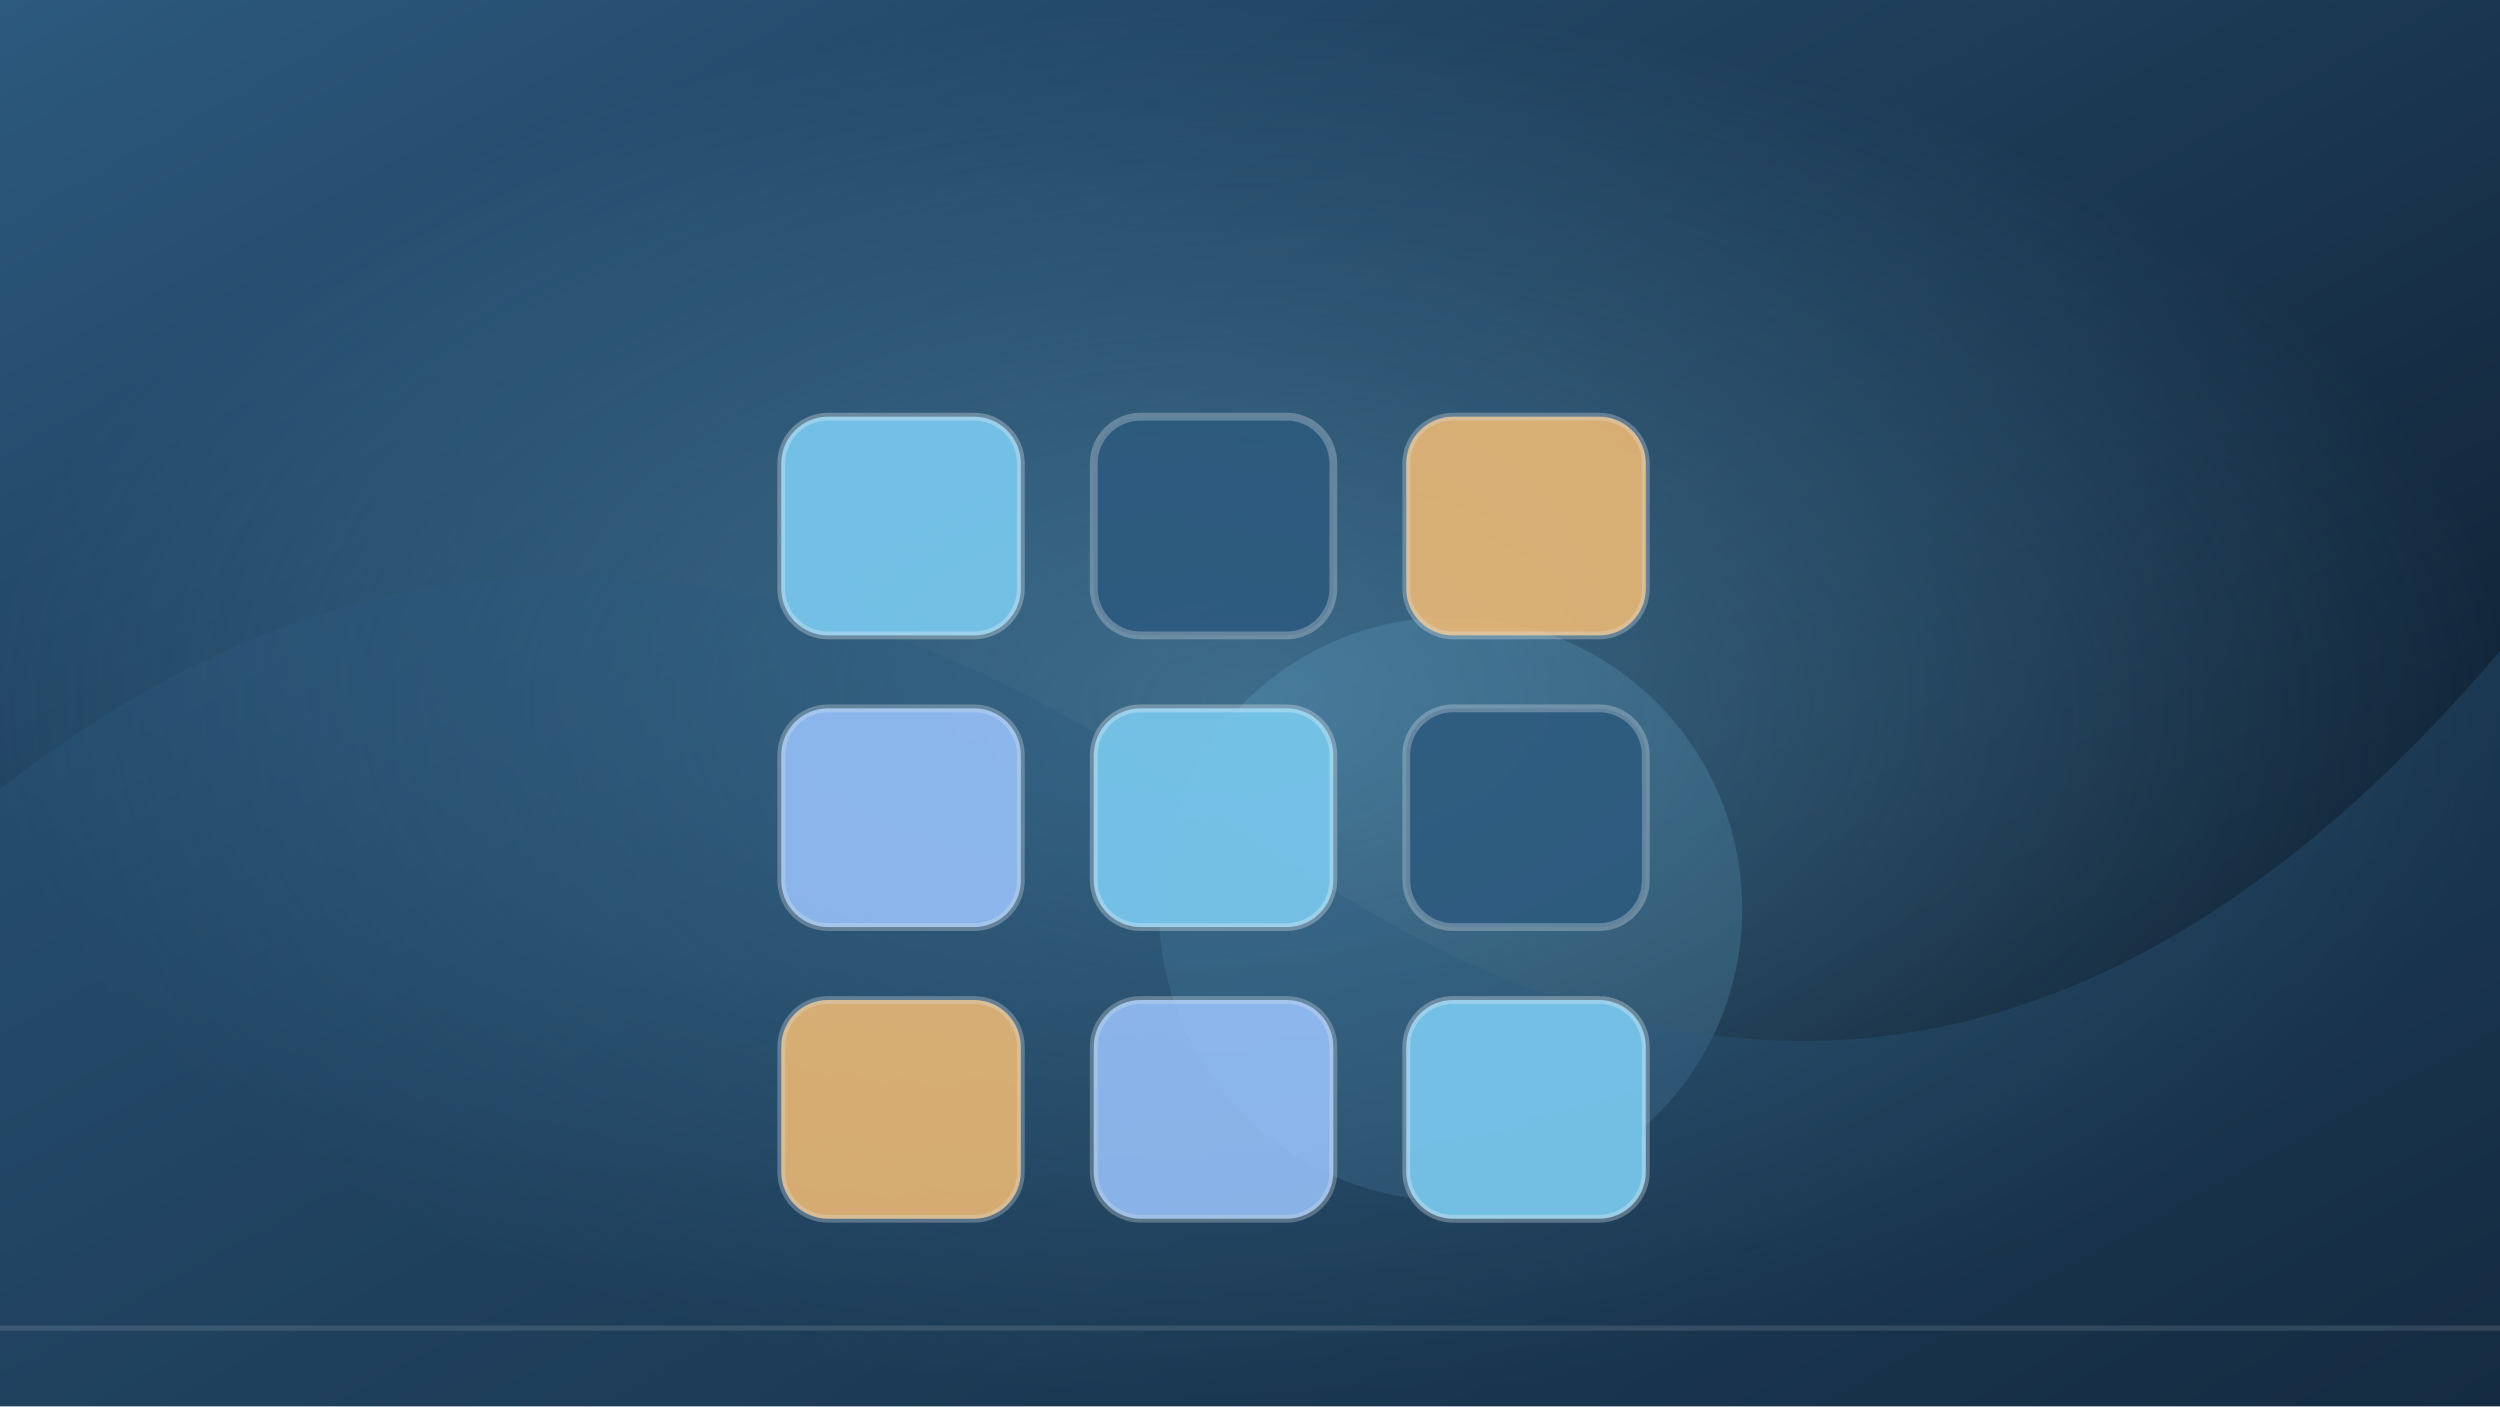
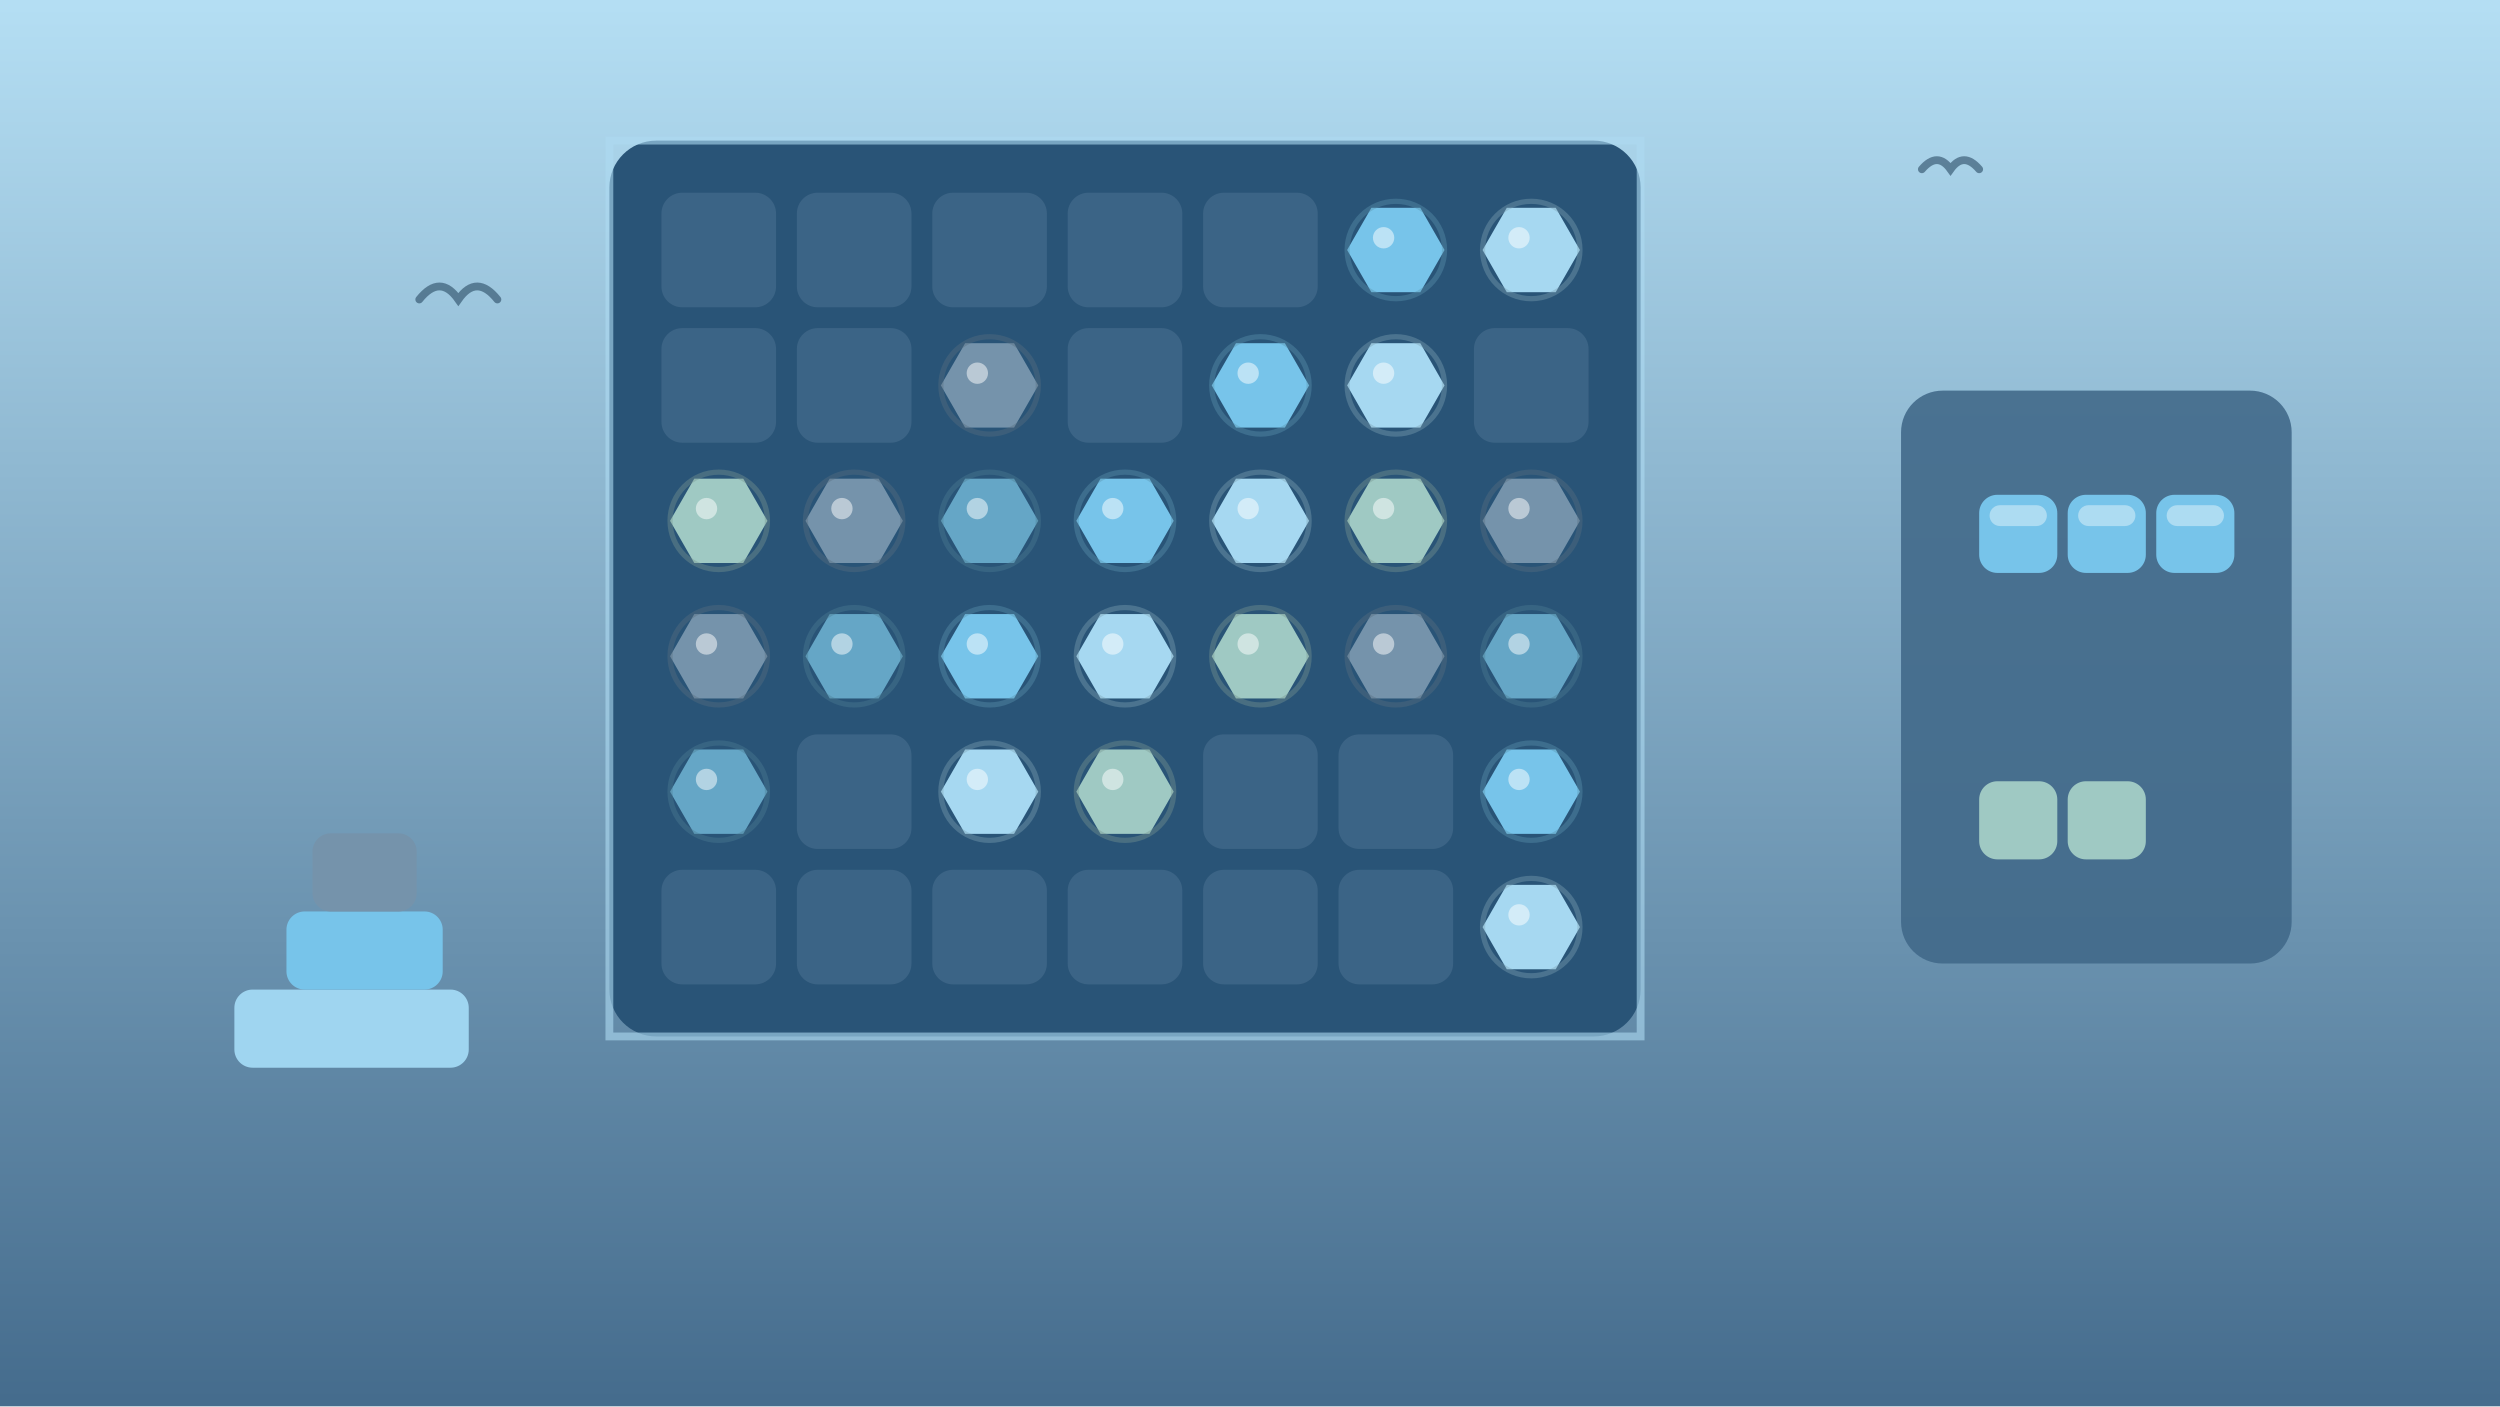
<svg xmlns="http://www.w3.org/2000/svg" width="960" height="540" viewBox="0 0 960 540">
  <defs>
-     <linearGradient id="bg" x1="0" y1="0" x2="1" y2="1">
-       <stop stop-color="#2c597e" />
-       <stop offset="1" stop-color="#081321" />
+     <linearGradient id="bg" x1="0" y1="0" x2="0" y2="1">
+       <stop offset="0" stop-color="#b4def3" />
+       <stop offset="1" stop-color="#456c8d" />
    </linearGradient>
-     <radialGradient id="glow">
-       <stop stop-color="#77c4ea" stop-opacity=".38" />
-       <stop offset="1" stop-color="#77c4ea" stop-opacity="0" />
-     </radialGradient>
  </defs>
-   <rect width="960" height="540" fill="url(#bg)" />
-   <rect width="960" height="540" fill="url(#glow)" />
-   <circle cx="557" cy="349" r="112" fill="#77c4ea" opacity=".18" />
-   <path d="M0 303 Q220 131 480 320 T960 250 V540 H0Z" fill="#2c597e" opacity=".35" />
-   <rect x="300" y="160" width="92" height="84" rx="18" fill="#77c4ea" opacity="0.95" stroke="#ffffff" stroke-opacity=".3" stroke-width="3" />
-   <rect x="420" y="160" width="92" height="84" rx="18" fill="#2c597e" opacity="0.85" stroke="#ffffff" stroke-opacity=".3" stroke-width="3" />
-   <rect x="540" y="160" width="92" height="84" rx="18" fill="#f4bd74" opacity="0.85" stroke="#ffffff" stroke-opacity=".3" stroke-width="3" />
-   <rect x="300" y="272" width="92" height="84" rx="18" fill="#9bc6ff" opacity="0.85" stroke="#ffffff" stroke-opacity=".3" stroke-width="3" />
-   <rect x="420" y="272" width="92" height="84" rx="18" fill="#77c4ea" opacity="0.95" stroke="#ffffff" stroke-opacity=".3" stroke-width="3" />
-   <rect x="540" y="272" width="92" height="84" rx="18" fill="#2c597e" opacity="0.85" stroke="#ffffff" stroke-opacity=".3" stroke-width="3" />
-   <rect x="300" y="384" width="92" height="84" rx="18" fill="#f4bd74" opacity="0.85" stroke="#ffffff" stroke-opacity=".3" stroke-width="3" />
-   <rect x="420" y="384" width="92" height="84" rx="18" fill="#9bc6ff" opacity="0.85" stroke="#ffffff" stroke-opacity=".3" stroke-width="3" />
-   <rect x="540" y="384" width="92" height="84" rx="18" fill="#77c4ea" opacity="0.95" stroke="#ffffff" stroke-opacity=".3" stroke-width="3" />
-   <path d="M0 510 H960" stroke="#fff" stroke-opacity=".12" stroke-width="2" />
+   <rect x="0" y="0" width="960" height="540" fill="url(#bg)" />
+   <path d="M738 65 Q744 58 749 65 Q754 58 760 65" fill="none" stroke="#1e3e58" stroke-width="3" stroke-linecap="round" opacity=".55" />
+   <path d="M315 94 Q321 87 326 94 Q331 87 337 94" fill="none" stroke="#1e3e58" stroke-width="3" stroke-linecap="round" opacity=".55" />
+   <path d="M161 115 Q169 105 176 115 Q183 105 191 115" fill="none" stroke="#1e3e58" stroke-width="3" stroke-linecap="round" opacity=".55" />
+   <rect x="234" y="54" width="396" height="344" fill="#295477" rx="18" />
+   <rect x="234" y="54" width="396" height="344" fill="none" stroke="#addbf2" stroke-width="3" opacity=".6" />
+   <rect x="254" y="74" width="44" height="44" fill="#4b7191" rx="8" opacity=".55" />
+   <rect x="306" y="74" width="44" height="44" fill="#4b7191" rx="8" opacity=".55" />
+   <rect x="358" y="74" width="44" height="44" fill="#4b7191" rx="8" opacity=".55" />
+   <rect x="410" y="74" width="44" height="44" fill="#4b7191" rx="8" opacity=".55" />
+   <rect x="462" y="74" width="44" height="44" fill="#4b7191" rx="8" opacity=".55" />
+   <polygon points="554.7,96.0 545.4,112.2 526.6,112.2 517.3,96.0 526.6,79.8 545.4,79.8" fill="#77c4ea" />
+   <circle cx="531.3" cy="91.3" r="4.1" fill="#ffffff" opacity=".5" />
+   <circle cx="536.0" cy="96.0" r="18.7" fill="none" stroke="#5993af" stroke-width="2" opacity=".4" />
+   <polygon points="606.7,96.0 597.4,112.2 578.6,112.2 569.3,96.0 578.6,79.8 597.4,79.8" fill="#a6d8f1" />
+   <circle cx="583.3" cy="91.3" r="4.1" fill="#ffffff" opacity=".5" />
+   <circle cx="588.0" cy="96.0" r="18.7" fill="none" stroke="#7ca2b4" stroke-width="2" opacity=".4" />
+   <rect x="254" y="126" width="44" height="44" fill="#4b7191" rx="8" opacity=".55" />
+   <rect x="306" y="126" width="44" height="44" fill="#4b7191" rx="8" opacity=".55" />
+   <polygon points="398.7,148.0 389.4,164.2 370.6,164.2 361.3,148.0 370.6,131.8 389.4,131.8" fill="#7593ab" />
+   <circle cx="375.3" cy="143.3" r="4.1" fill="#ffffff" opacity=".5" />
+   <circle cx="380.0" cy="148.0" r="18.7" fill="none" stroke="#576e80" stroke-width="2" opacity=".4" />
+   <rect x="410" y="126" width="44" height="44" fill="#4b7191" rx="8" opacity=".55" />
+   <polygon points="502.7,148.0 493.4,164.2 474.6,164.2 465.3,148.0 474.6,131.8 493.4,131.8" fill="#77c4ea" />
+   <circle cx="479.3" cy="143.3" r="4.1" fill="#ffffff" opacity=".5" />
+   <circle cx="484.0" cy="148.0" r="18.7" fill="none" stroke="#5993af" stroke-width="2" opacity=".4" />
+   <polygon points="554.7,148.0 545.4,164.2 526.6,164.2 517.3,148.0 526.6,131.8 545.4,131.8" fill="#a6d8f1" />
+   <circle cx="531.3" cy="143.3" r="4.1" fill="#ffffff" opacity=".5" />
+   <circle cx="536.0" cy="148.0" r="18.7" fill="none" stroke="#7ca2b4" stroke-width="2" opacity=".4" />
+   <rect x="566" y="126" width="44" height="44" fill="#4b7191" rx="8" opacity=".55" />
+   <polygon points="294.7,200.0 285.4,216.2 266.6,216.2 257.3,200.0 266.6,183.8 285.4,183.8" fill="#9fc9c3" />
+   <circle cx="271.3" cy="195.3" r="4.1" fill="#ffffff" opacity=".5" />
+   <circle cx="276.0" cy="200.0" r="18.7" fill="none" stroke="#779692" stroke-width="2" opacity=".4" />
+   <polygon points="346.7,200.0 337.4,216.2 318.6,216.2 309.3,200.0 318.6,183.8 337.4,183.8" fill="#7593ab" />
+   <circle cx="323.3" cy="195.3" r="4.1" fill="#ffffff" opacity=".5" />
+   <circle cx="328.0" cy="200.0" r="18.7" fill="none" stroke="#576e80" stroke-width="2" opacity=".4" />
+   <polygon points="398.7,200.0 389.4,216.2 370.6,216.2 361.3,200.0 370.6,183.8 389.4,183.8" fill="#65a6c6" />
+   <circle cx="375.3" cy="195.3" r="4.1" fill="#ffffff" opacity=".5" />
+   <circle cx="380.0" cy="200.0" r="18.7" fill="none" stroke="#4b7c94" stroke-width="2" opacity=".4" />
+   <polygon points="450.7,200.0 441.4,216.2 422.6,216.2 413.3,200.0 422.6,183.8 441.4,183.8" fill="#77c4ea" />
+   <circle cx="427.3" cy="195.3" r="4.1" fill="#ffffff" opacity=".5" />
+   <circle cx="432.0" cy="200.0" r="18.7" fill="none" stroke="#5993af" stroke-width="2" opacity=".4" />
+   <polygon points="502.7,200.0 493.4,216.2 474.6,216.2 465.3,200.0 474.6,183.8 493.4,183.8" fill="#a6d8f1" />
+   <circle cx="479.3" cy="195.3" r="4.1" fill="#ffffff" opacity=".5" />
+   <circle cx="484.0" cy="200.0" r="18.7" fill="none" stroke="#7ca2b4" stroke-width="2" opacity=".4" />
+   <polygon points="554.7,200.0 545.4,216.2 526.6,216.2 517.3,200.0 526.6,183.8 545.4,183.8" fill="#9fc9c3" />
+   <circle cx="531.3" cy="195.3" r="4.1" fill="#ffffff" opacity=".5" />
+   <circle cx="536.0" cy="200.0" r="18.7" fill="none" stroke="#779692" stroke-width="2" opacity=".4" />
+   <polygon points="606.7,200.0 597.4,216.2 578.6,216.2 569.3,200.0 578.6,183.8 597.4,183.8" fill="#7593ab" />
+   <circle cx="583.3" cy="195.3" r="4.1" fill="#ffffff" opacity=".5" />
+   <circle cx="588.0" cy="200.0" r="18.7" fill="none" stroke="#576e80" stroke-width="2" opacity=".4" />
+   <polygon points="294.7,252.0 285.4,268.2 266.6,268.2 257.3,252.0 266.6,235.8 285.4,235.8" fill="#7593ab" />
+   <circle cx="271.3" cy="247.3" r="4.1" fill="#ffffff" opacity=".5" />
+   <circle cx="276.0" cy="252.0" r="18.7" fill="none" stroke="#576e80" stroke-width="2" opacity=".4" />
+   <polygon points="346.7,252.0 337.4,268.2 318.6,268.2 309.3,252.0 318.6,235.8 337.4,235.8" fill="#65a6c6" />
+   <circle cx="323.3" cy="247.3" r="4.1" fill="#ffffff" opacity=".5" />
+   <circle cx="328.0" cy="252.0" r="18.7" fill="none" stroke="#4b7c94" stroke-width="2" opacity=".4" />
+   <polygon points="398.7,252.0 389.4,268.2 370.6,268.2 361.3,252.0 370.6,235.8 389.4,235.8" fill="#77c4ea" />
+   <circle cx="375.3" cy="247.3" r="4.1" fill="#ffffff" opacity=".5" />
+   <circle cx="380.0" cy="252.0" r="18.7" fill="none" stroke="#5993af" stroke-width="2" opacity=".4" />
+   <polygon points="450.7,252.0 441.4,268.2 422.6,268.2 413.3,252.0 422.6,235.8 441.4,235.8" fill="#a6d8f1" />
+   <circle cx="427.3" cy="247.3" r="4.1" fill="#ffffff" opacity=".5" />
+   <circle cx="432.0" cy="252.0" r="18.7" fill="none" stroke="#7ca2b4" stroke-width="2" opacity=".4" />
+   <polygon points="502.7,252.0 493.4,268.2 474.6,268.2 465.3,252.0 474.6,235.8 493.4,235.8" fill="#9fc9c3" />
+   <circle cx="479.3" cy="247.3" r="4.1" fill="#ffffff" opacity=".5" />
+   <circle cx="484.0" cy="252.0" r="18.7" fill="none" stroke="#779692" stroke-width="2" opacity=".4" />
+   <polygon points="554.7,252.0 545.4,268.2 526.6,268.2 517.3,252.0 526.6,235.8 545.4,235.8" fill="#7593ab" />
+   <circle cx="531.3" cy="247.3" r="4.1" fill="#ffffff" opacity=".5" />
+   <circle cx="536.0" cy="252.0" r="18.7" fill="none" stroke="#576e80" stroke-width="2" opacity=".4" />
+   <polygon points="606.7,252.0 597.4,268.2 578.6,268.2 569.3,252.0 578.6,235.8 597.4,235.8" fill="#65a6c6" />
+   <circle cx="583.3" cy="247.3" r="4.1" fill="#ffffff" opacity=".5" />
+   <circle cx="588.0" cy="252.0" r="18.7" fill="none" stroke="#4b7c94" stroke-width="2" opacity=".4" />
+   <polygon points="294.7,304.0 285.4,320.2 266.6,320.2 257.3,304.0 266.6,287.8 285.4,287.8" fill="#65a6c6" />
+   <circle cx="271.3" cy="299.3" r="4.1" fill="#ffffff" opacity=".5" />
+   <circle cx="276.0" cy="304.0" r="18.7" fill="none" stroke="#4b7c94" stroke-width="2" opacity=".4" />
+   <rect x="306" y="282" width="44" height="44" fill="#4b7191" rx="8" opacity=".55" />
+   <polygon points="398.7,304.0 389.4,320.2 370.6,320.2 361.3,304.0 370.6,287.8 389.4,287.8" fill="#a6d8f1" />
+   <circle cx="375.3" cy="299.3" r="4.1" fill="#ffffff" opacity=".5" />
+   <circle cx="380.0" cy="304.0" r="18.7" fill="none" stroke="#7ca2b4" stroke-width="2" opacity=".4" />
+   <polygon points="450.7,304.0 441.4,320.2 422.6,320.2 413.3,304.0 422.6,287.8 441.4,287.8" fill="#9fc9c3" />
+   <circle cx="427.3" cy="299.3" r="4.1" fill="#ffffff" opacity=".5" />
+   <circle cx="432.0" cy="304.0" r="18.7" fill="none" stroke="#779692" stroke-width="2" opacity=".4" />
+   <rect x="462" y="282" width="44" height="44" fill="#4b7191" rx="8" opacity=".55" />
+   <rect x="514" y="282" width="44" height="44" fill="#4b7191" rx="8" opacity=".55" />
+   <polygon points="606.7,304.0 597.4,320.2 578.6,320.2 569.3,304.0 578.6,287.8 597.4,287.8" fill="#77c4ea" />
+   <circle cx="583.3" cy="299.3" r="4.1" fill="#ffffff" opacity=".5" />
+   <circle cx="588.0" cy="304.0" r="18.7" fill="none" stroke="#5993af" stroke-width="2" opacity=".4" />
+   <rect x="254" y="334" width="44" height="44" fill="#4b7191" rx="8" opacity=".55" />
+   <rect x="306" y="334" width="44" height="44" fill="#4b7191" rx="8" opacity=".55" />
+   <rect x="358" y="334" width="44" height="44" fill="#4b7191" rx="8" opacity=".55" />
+   <rect x="410" y="334" width="44" height="44" fill="#4b7191" rx="8" opacity=".55" />
+   <rect x="462" y="334" width="44" height="44" fill="#4b7191" rx="8" opacity=".55" />
+   <rect x="514" y="334" width="44" height="44" fill="#4b7191" rx="8" opacity=".55" />
+   <polygon points="606.7,356.0 597.4,372.2 578.6,372.2 569.3,356.0 578.6,339.8 597.4,339.8" fill="#a6d8f1" />
+   <circle cx="583.3" cy="351.3" r="4.1" fill="#ffffff" opacity=".5" />
+   <circle cx="588.0" cy="356.0" r="18.7" fill="none" stroke="#7ca2b4" stroke-width="2" opacity=".4" />
+   <rect x="730" y="150" width="150" height="220" fill="#41698a" rx="16" opacity=".9" />
+   <rect x="760" y="190" width="30" height="30" fill="#77c4ea" rx="7" />
+   <rect x="764" y="194" width="22" height="8" fill="#ffffff" rx="4" opacity=".4" />
+   <rect x="794" y="190" width="30" height="30" fill="#77c4ea" rx="7" />
+   <rect x="798" y="194" width="22" height="8" fill="#ffffff" rx="4" opacity=".4" />
+   <rect x="828" y="190" width="30" height="30" fill="#77c4ea" rx="7" />
+   <rect x="832" y="194" width="22" height="8" fill="#ffffff" rx="4" opacity=".4" />
+   <rect x="760" y="300" width="30" height="30" fill="#9fc9c3" rx="7" />
+   <rect x="794" y="300" width="30" height="30" fill="#9fc9c3" rx="7" />
+   <rect x="90" y="380" width="90" height="30" fill="#9fd5f0" rx="7" />
+   <rect x="110" y="350" width="60" height="30" fill="#77c4ea" rx="7" />
+   <rect x="120" y="320" width="40" height="30" fill="#7593ab" rx="7" />
</svg>
